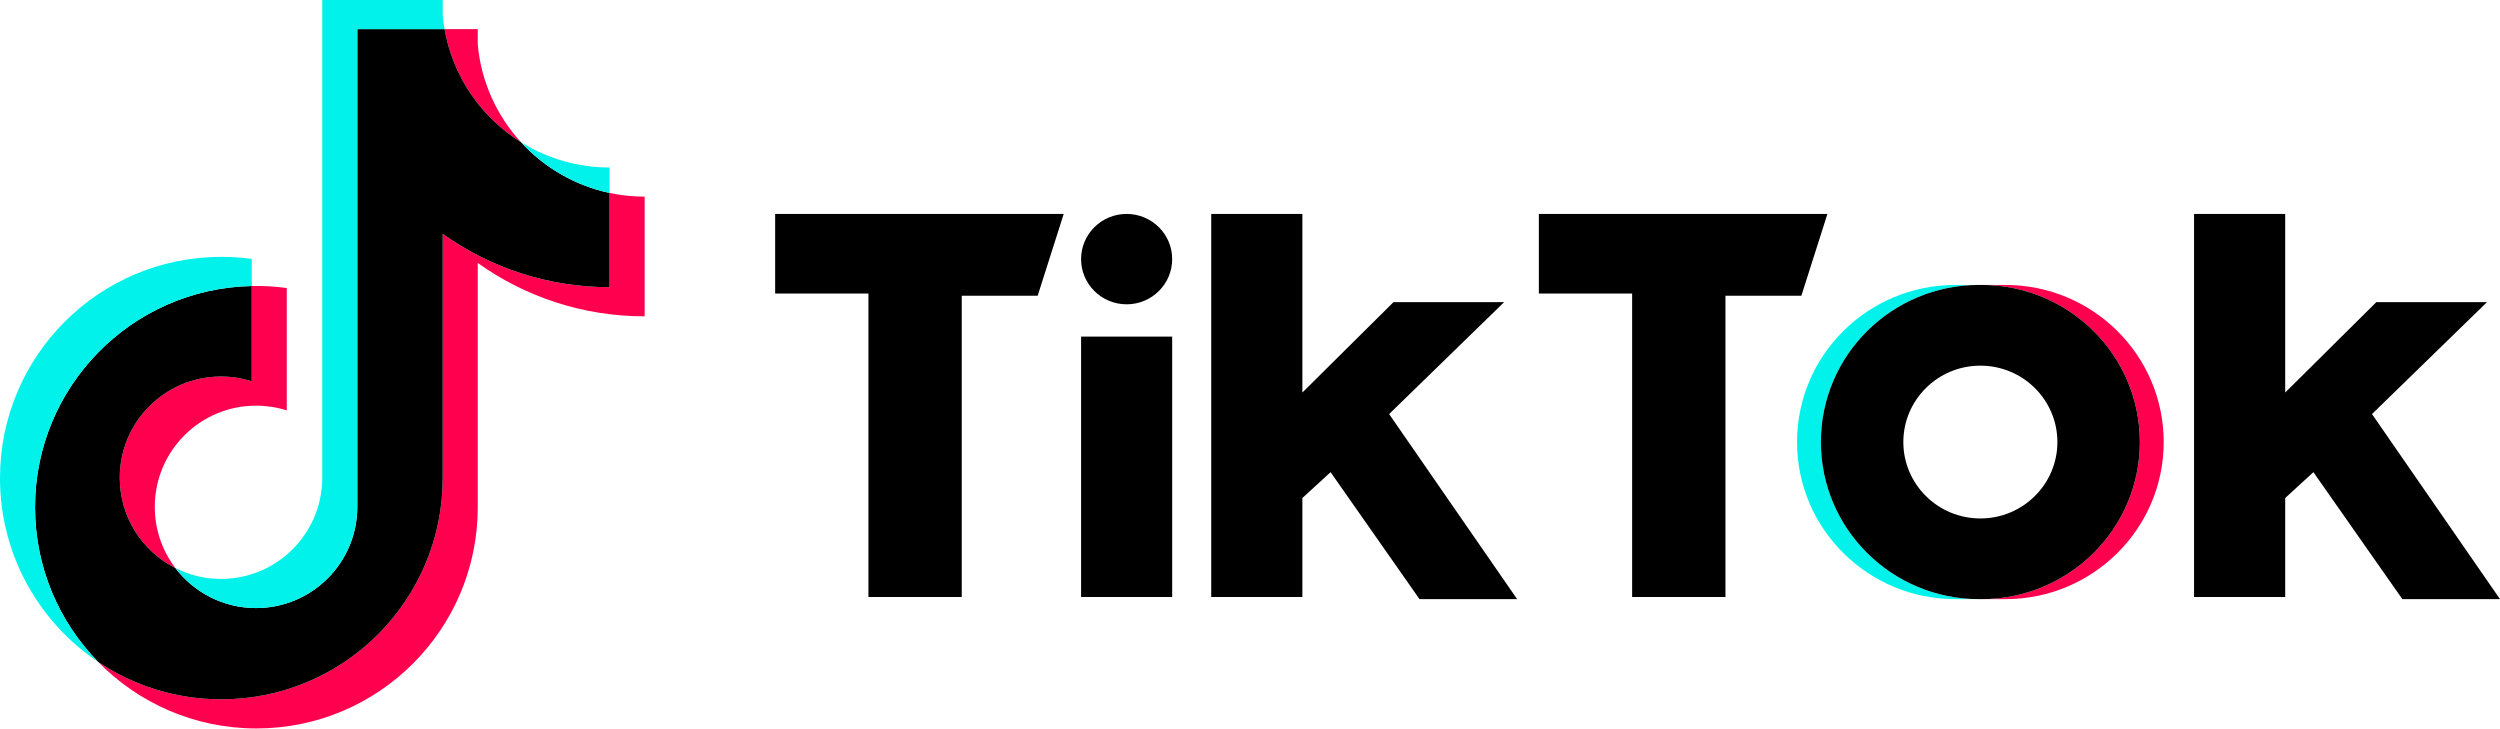
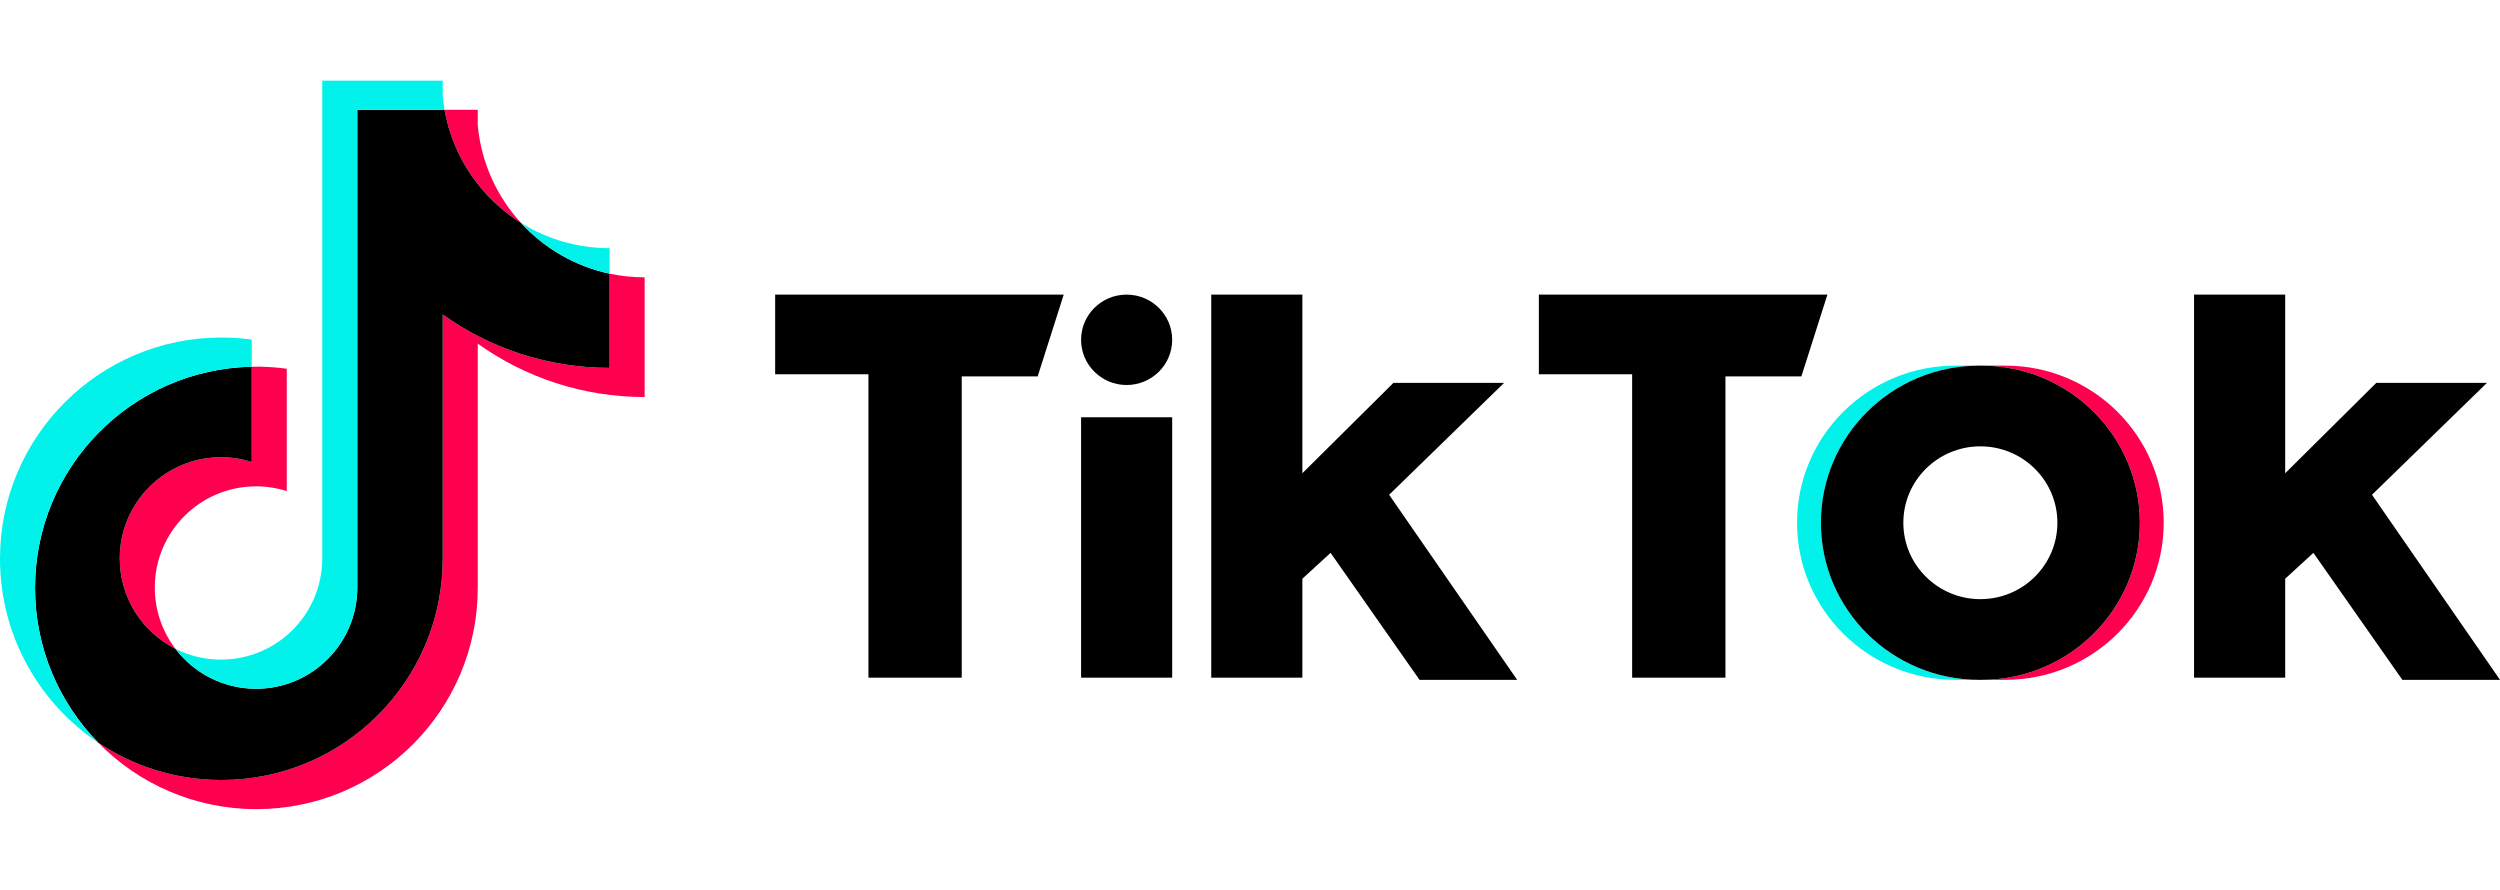
- <svg xmlns="http://www.w3.org/2000/svg" version="1.1" id="Layer_1" x="0px" y="0px" width="500px" height="145.69px" viewBox="0 0 1000 291.379" enable-background="new 0 0 1000 291.379" xml:space="preserve">
+ <svg xmlns="http://www.w3.org/2000/svg" version="1.1" id="Layer_1" x="0px" y="0px" width="118px" height="42px" viewBox="0 0 1000 291.379" enable-background="new 0 0 1000 291.379" xml:space="preserve">
  <g>
    <path fill="#FF004F" d="M191.102,105.182c18.814,13.442,41.862,21.351,66.755,21.351V78.656c-4.711,0.001-9.41-0.49-14.019-1.466   v37.686c-24.891,0-47.936-7.909-66.755-21.35v97.703c0,48.876-39.642,88.495-88.54,88.495c-18.245,0-35.203-5.513-49.29-14.968   c16.078,16.431,38.5,26.624,63.306,26.624c48.901,0,88.545-39.619,88.545-88.497v-97.701H191.102z M208.396,56.88   c-9.615-10.499-15.928-24.067-17.294-39.067v-6.158h-13.285C181.161,30.72,192.567,47.008,208.396,56.88L208.396,56.88z    M70.181,227.25c-5.372-7.04-8.275-15.652-8.262-24.507c0-22.354,18.132-40.479,40.502-40.479   c4.169-0.001,8.313,0.637,12.286,1.897v-48.947c-4.643-0.636-9.329-0.906-14.013-0.807v38.098c-3.976-1.26-8.122-1.9-12.292-1.896   c-22.37,0-40.501,18.123-40.501,40.48C47.901,206.897,56.964,220.583,70.181,227.25z" />
    <path d="M177.083,93.525c18.819,13.441,41.864,21.35,66.755,21.35V77.189c-13.894-2.958-26.194-10.215-35.442-20.309   c-15.83-9.873-27.235-26.161-30.579-45.225h-34.896v191.226c-0.079,22.293-18.18,40.344-40.502,40.344   c-13.154,0-24.84-6.267-32.241-15.975c-13.216-6.667-22.279-20.354-22.279-36.16c0-22.355,18.131-40.48,40.501-40.48   c4.286,0,8.417,0.667,12.292,1.896v-38.098c-48.039,0.992-86.674,40.224-86.674,88.474c0,24.086,9.621,45.921,25.236,61.875   c14.087,9.454,31.045,14.968,49.29,14.968c48.899,0,88.54-39.621,88.54-88.496V93.525L177.083,93.525z" />
    <path fill="#00F2EA" d="M243.838,77.189V66.999c-12.529,0.019-24.812-3.488-35.442-10.12   C217.806,67.176,230.197,74.276,243.838,77.189z M177.817,11.655c-0.319-1.822-0.564-3.656-0.734-5.497V0h-48.182v191.228   c-0.077,22.29-18.177,40.341-40.501,40.341c-6.554,0-12.742-1.555-18.222-4.318c7.401,9.707,19.087,15.973,32.241,15.973   c22.32,0,40.424-18.049,40.502-40.342V11.655H177.817z M100.694,114.408V103.56c-4.026-0.55-8.085-0.826-12.149-0.824   C39.642,102.735,0,142.356,0,191.228c0,30.64,15.58,57.643,39.255,73.527c-15.615-15.953-25.236-37.789-25.236-61.874   C14.019,154.632,52.653,115.4,100.694,114.408z" />
    <path fill="#FF004F" d="M802.126,239.659c34.989,0,63.354-28.136,63.354-62.84c0-34.703-28.365-62.844-63.354-62.844h-9.545   c34.99,0,63.355,28.14,63.355,62.844s-28.365,62.84-63.355,62.84H802.126z" />
    <path fill="#00F2EA" d="M791.716,113.975h-9.544c-34.988,0-63.358,28.14-63.358,62.844s28.37,62.84,63.358,62.84h9.544   c-34.993,0-63.358-28.136-63.358-62.84C728.357,142.116,756.723,113.975,791.716,113.975z" />
    <path d="M310.062,85.572v31.853h37.311v121.374h37.326V118.285h30.372l10.414-32.712H310.062z M615.544,85.572v31.853h37.311   v121.374h37.326V118.285h30.371l10.413-32.712H615.544z M432.434,103.648c0-9.981,8.146-18.076,18.21-18.076   c10.073,0,18.228,8.095,18.228,18.076c0,9.982-8.15,18.077-18.228,18.077C440.58,121.72,432.434,113.63,432.434,103.648z    M432.434,134.641h36.438v104.158h-36.438V134.641z M484.496,85.572v153.226h36.452v-39.594l11.283-10.339l35.577,50.793h39.05   l-51.207-74.03l45.997-44.768h-44.258l-36.442,36.153V85.572H484.496z M877.623,85.572v153.226h36.457v-39.594l11.278-10.339   l35.587,50.793H1000l-51.207-74.03l45.995-44.768h-44.256l-36.452,36.153V85.572H877.623z" />
    <path d="M792.578,239.659c34.988,0,63.358-28.136,63.358-62.84c0-34.703-28.37-62.844-63.358-62.844h-0.865   c-34.99,0-63.355,28.14-63.355,62.844s28.365,62.84,63.355,62.84H792.578z M761.336,176.819c0-16.881,13.8-30.555,30.817-30.555   c17.005,0,30.804,13.674,30.804,30.555s-13.799,30.563-30.804,30.563C775.136,207.379,761.336,193.7,761.336,176.819z" />
  </g>
</svg>
